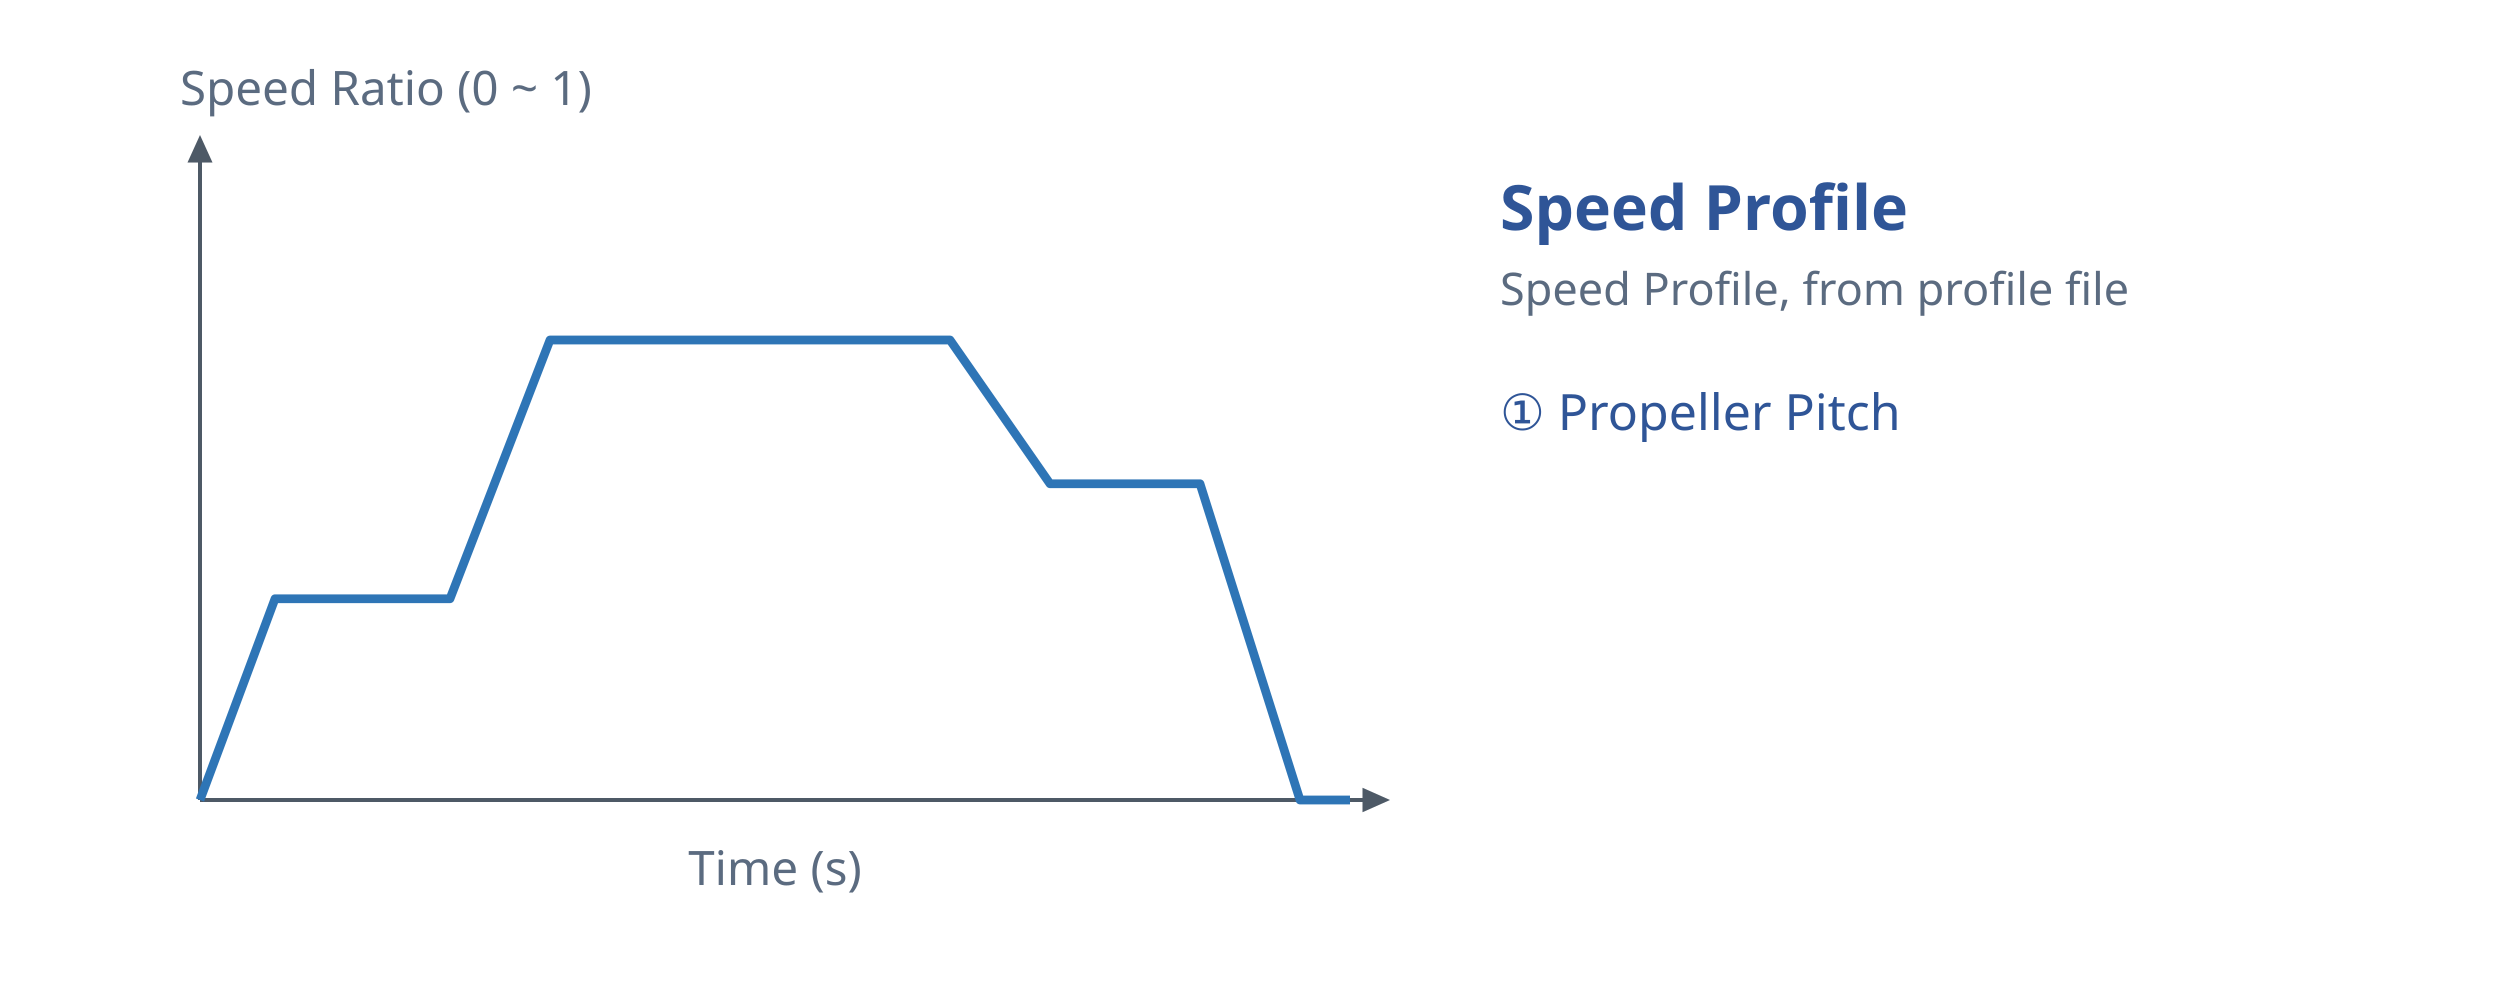
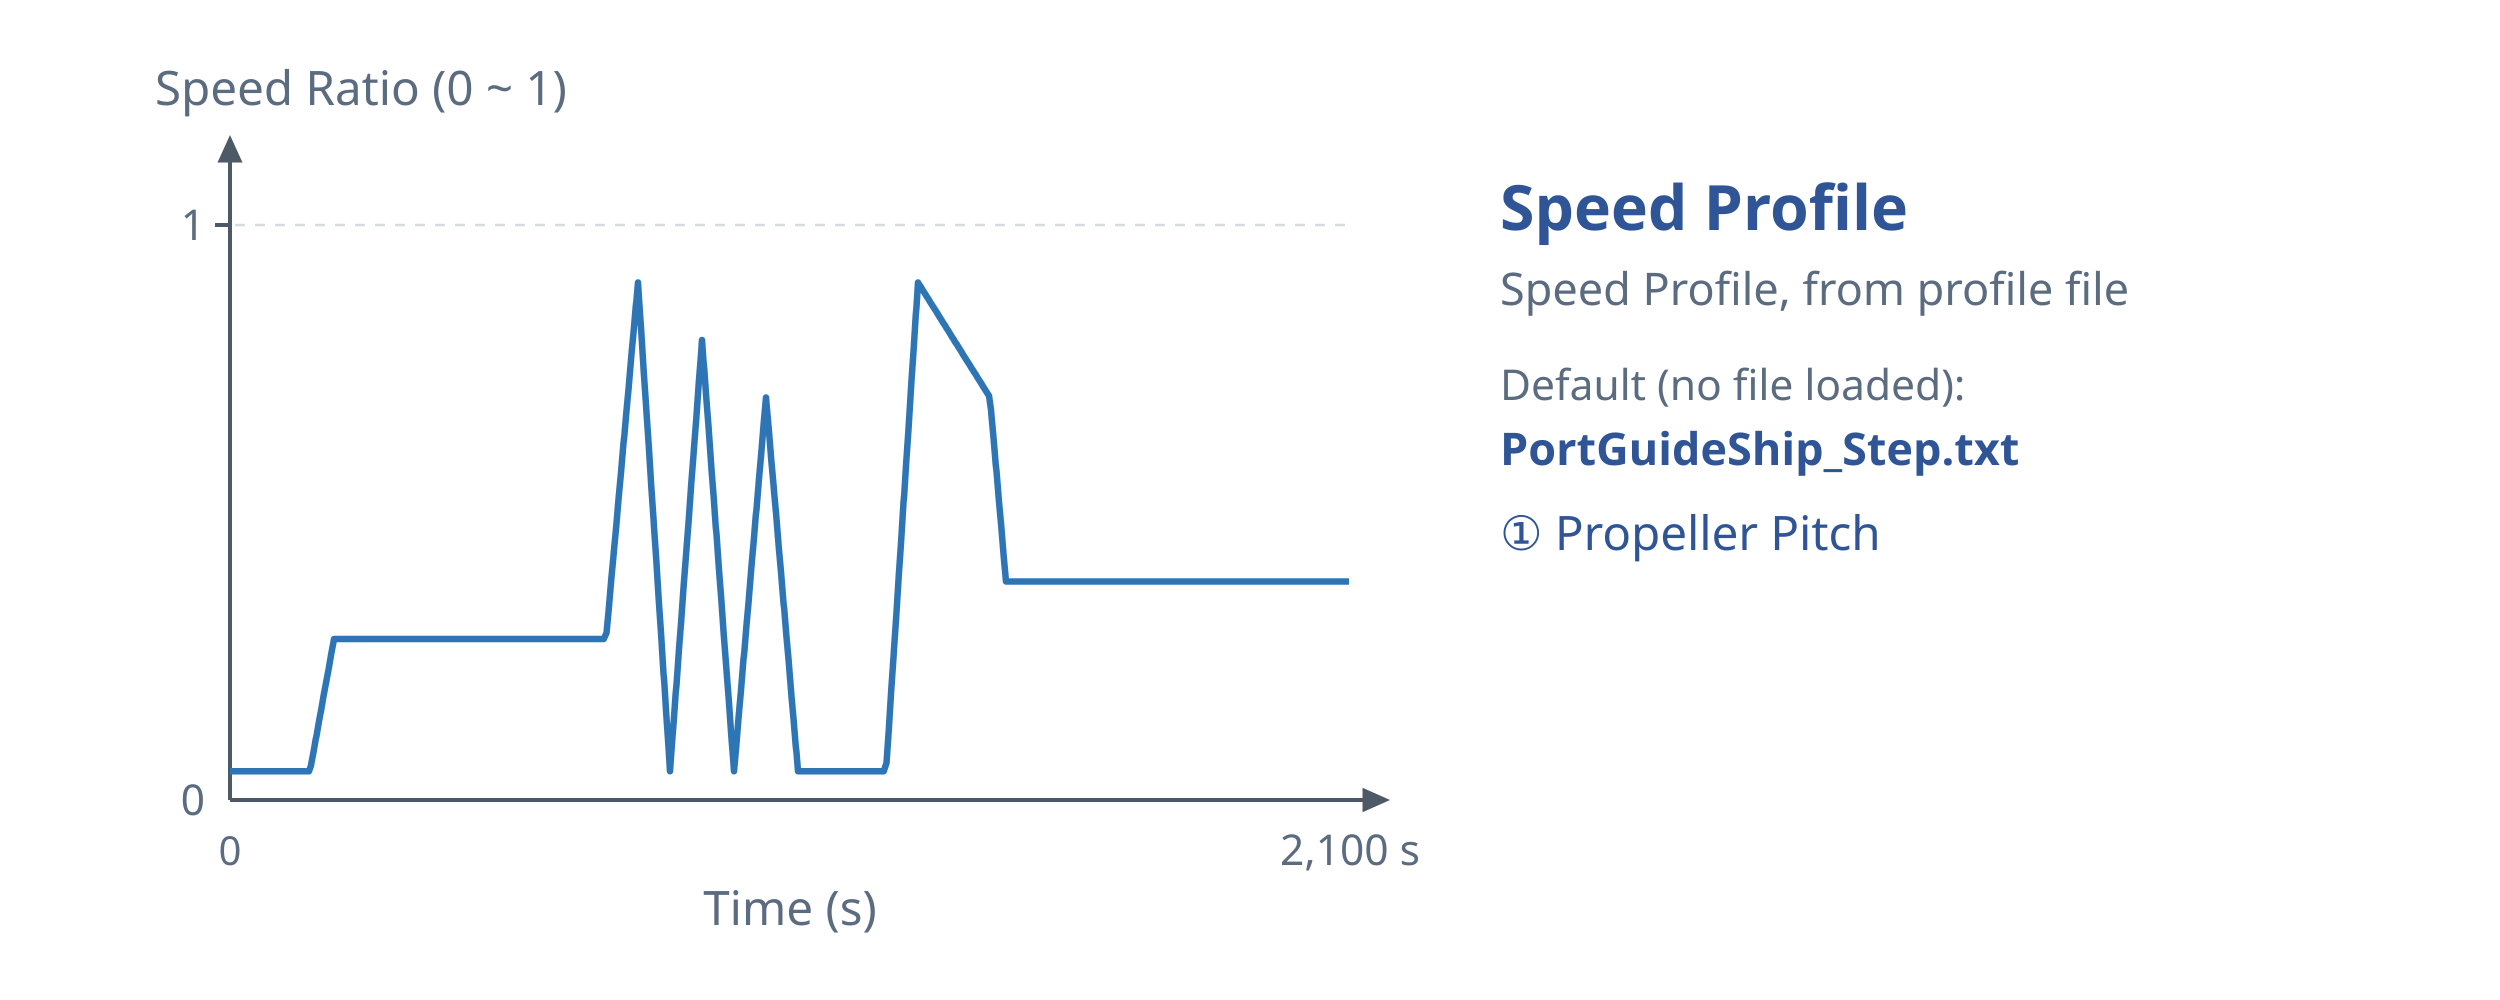
<svg xmlns="http://www.w3.org/2000/svg" width="1000" height="400" viewBox="0 0 1000 400">
  <defs>
    <linearGradient id="gM" x1="0" y1="0" x2="0" y2="1">
      <stop offset="0" stop-color="#ffffff" />
      <stop offset="0.45" stop-color="#eceef1" />
      <stop offset="1" stop-color="#c4c9cf" />
    </linearGradient>
    <linearGradient id="gMh" x1="0" y1="0" x2="1" y2="0">
      <stop offset="0" stop-color="#ffffff" />
      <stop offset="0.45" stop-color="#eceef1" />
      <stop offset="1" stop-color="#c4c9cf" />
    </linearGradient>
    <linearGradient id="gD" x1="0" y1="0" x2="0" y2="1">
      <stop offset="0" stop-color="#e4e7eb" />
      <stop offset="1" stop-color="#a3aab3" />
    </linearGradient>
    <linearGradient id="gDh" x1="0" y1="0" x2="1" y2="0">
      <stop offset="0" stop-color="#e4e7eb" />
      <stop offset="0.5" stop-color="#c6cbd1" />
      <stop offset="1" stop-color="#9aa1aa" />
    </linearGradient>
    <linearGradient id="gAR" x1="0" y1="0" x2="1" y2="0">
      <stop offset="0" stop-color="#9fd0ee" />
      <stop offset="1" stop-color="#2e75b6" />
    </linearGradient>
    <linearGradient id="gAL" x1="0" y1="0" x2="1" y2="0">
      <stop offset="0" stop-color="#2e75b6" />
      <stop offset="1" stop-color="#9fd0ee" />
    </linearGradient>
    <linearGradient id="gAU" x1="0" y1="0" x2="0" y2="1">
      <stop offset="0" stop-color="#2e75b6" />
      <stop offset="1" stop-color="#9fd0ee" />
    </linearGradient>
    <linearGradient id="gAD" x1="0" y1="0" x2="0" y2="1">
      <stop offset="0" stop-color="#9fd0ee" />
      <stop offset="1" stop-color="#2e75b6" />
    </linearGradient>
    <linearGradient id="gW" x1="0" y1="0" x2="0" y2="1">
      <stop offset="0" stop-color="#e3f2fb" />
      <stop offset="1" stop-color="#a9d4ef" />
    </linearGradient>
    <linearGradient id="gH" x1="0" y1="0" x2="0" y2="1">
      <stop offset="0" stop-color="#f2f8fe" />
      <stop offset="1" stop-color="#cfe2f6" />
    </linearGradient>
    <linearGradient id="gY" x1="0" y1="0" x2="0" y2="1">
      <stop offset="0" stop-color="#fbe8a6" />
      <stop offset="1" stop-color="#e3bf55" />
    </linearGradient>
  </defs>
  <rect x="0" y="0" width="1000" height="400" fill="#ffffff" />
-   <line x1="80.0" y1="320.0" x2="550.0" y2="320.0" stroke="#4d5966" stroke-width="1.6" />
-   <line x1="80.0" y1="320.0" x2="80.0" y2="60.0" stroke="#4d5966" stroke-width="1.6" />
+   <line x1="92.0" y1="320.0" x2="550.0" y2="320.0" stroke="#4d5966" stroke-width="1.6" />
+   <line x1="92.0" y1="320.0" x2="92.0" y2="60.0" stroke="#4d5966" stroke-width="1.6" />
  <polygon points="556.0,320.0 545.0,324.9 545.0,315.1" fill="#4d5966" stroke="none" stroke-width="0" stroke-linejoin="round" />
-   <polygon points="80.0,54.0 85.0,65.0 75.0,65.0" fill="#4d5966" stroke="none" stroke-width="0" stroke-linejoin="round" />
-   <text x="310.0" y="354.0" font-family="'KoPubWorldDotum Medium', 'Malgun Gothic', 'Segoe UI', sans-serif" font-weight="500" font-size="19px" fill="#5b6b80" text-anchor="middle">Time (s)</text>
-   <text x="72.0" y="42.0" font-family="'KoPubWorldDotum Medium', 'Malgun Gothic', 'Segoe UI', sans-serif" font-weight="500" font-size="19px" fill="#5b6b80" text-anchor="start">Speed Ratio (0 ~ 1)</text>
-   <path d="M 80.0 320.0 L 110.0 239.5 L 180.0 239.5 L 220.0 136.0 L 380.0 136.0 L 420.0 193.5 L 480.0 193.5 L 520.0 320.0 L 540.0 320.0" fill="none" stroke="#2e75b6" stroke-width="3.5" stroke-linejoin="round" />
+   <polygon points="92.0,54.0 97.0,65.0 87.0,65.0" fill="#4d5966" stroke="none" stroke-width="0" stroke-linejoin="round" />
+   <line x1="86.0" y1="90.0" x2="540.0" y2="90.0" stroke="#d5dbe2" stroke-width="1" stroke-dasharray="4,4" />
+   <line x1="86.0" y1="90.0" x2="92.0" y2="90.0" stroke="#4d5966" stroke-width="1.6" />
+   <text x="82.0" y="96.0" font-family="'KoPubWorldDotum Medium', 'Malgun Gothic', 'Segoe UI', sans-serif" font-weight="500" font-size="17px" fill="#5b6b80" text-anchor="end">1</text>
+   <text x="82.0" y="326.0" font-family="'KoPubWorldDotum Medium', 'Malgun Gothic', 'Segoe UI', sans-serif" font-weight="500" font-size="17px" fill="#5b6b80" text-anchor="end">0</text>
+   <text x="92.0" y="346.0" font-family="'KoPubWorldDotum Medium', 'Malgun Gothic', 'Segoe UI', sans-serif" font-weight="500" font-size="16px" fill="#5b6b80" text-anchor="middle">0</text>
+   <text x="540.0" y="346.0" font-family="'KoPubWorldDotum Medium', 'Malgun Gothic', 'Segoe UI', sans-serif" font-weight="500" font-size="17px" fill="#5b6b80" text-anchor="middle">2,100 s</text>
+   <text x="316.0" y="370.0" font-family="'KoPubWorldDotum Medium', 'Malgun Gothic', 'Segoe UI', sans-serif" font-weight="500" font-size="19px" fill="#5b6b80" text-anchor="middle">Time (s)</text>
+   <text x="62.0" y="42.0" font-family="'KoPubWorldDotum Medium', 'Malgun Gothic', 'Segoe UI', sans-serif" font-weight="500" font-size="19px" fill="#5b6b80" text-anchor="start">Speed Ratio (0 ~ 1)</text>
+   <path d="M 92.0 308.5 L 92.6 308.5 L 93.7 308.5 L 94.6 308.5 L 95.6 308.5 L 96.7 308.5 L 97.5 308.5 L 98.6 308.5 L 99.7 308.5 L 100.5 308.5 L 101.6 308.5 L 102.7 308.5 L 103.5 308.5 L 104.6 308.5 L 105.7 308.5 L 106.5 308.5 L 107.6 308.5 L 108.6 308.5 L 109.7 308.5 L 110.6 308.5 L 111.6 308.5 L 112.7 308.5 L 113.5 308.5 L 114.6 308.5 L 115.7 308.5 L 116.5 308.5 L 117.6 308.5 L 118.7 308.5 L 119.5 308.5 L 120.6 308.5 L 121.7 308.5 L 122.5 308.5 L 123.6 308.5 L 124.4 306.2 L 124.6 305.0 L 125.5 300.3 L 125.7 299.1 L 126.3 295.6 L 126.6 294.4 L 127.4 289.7 L 127.6 288.5 L 128.5 283.8 L 128.7 282.6 L 129.3 279.1 L 129.5 277.9 L 130.4 273.2 L 130.6 272.1 L 131.5 267.4 L 131.7 266.2 L 132.3 262.7 L 132.5 261.5 L 133.4 256.8 L 133.6 255.6 L 134.7 255.6 L 135.5 255.6 L 136.6 255.6 L 137.7 255.6 L 138.5 255.6 L 139.6 255.6 L 140.6 255.6 L 141.7 255.6 L 142.6 255.6 L 143.6 255.6 L 144.7 255.6 L 145.5 255.6 L 146.6 255.6 L 147.7 255.6 L 148.5 255.6 L 149.6 255.6 L 150.7 255.6 L 151.5 255.6 L 152.6 255.6 L 153.7 255.6 L 154.5 255.6 L 155.6 255.6 L 156.6 255.6 L 157.7 255.6 L 158.6 255.6 L 159.6 255.6 L 160.7 255.6 L 161.5 255.6 L 162.6 255.6 L 163.7 255.6 L 164.5 255.6 L 165.6 255.6 L 166.7 255.6 L 167.5 255.6 L 168.6 255.6 L 169.7 255.6 L 170.5 255.6 L 171.6 255.6 L 172.6 255.6 L 173.7 255.6 L 174.6 255.6 L 175.6 255.6 L 176.7 255.6 L 177.5 255.6 L 178.6 255.6 L 179.7 255.6 L 180.5 255.6 L 181.6 255.6 L 182.7 255.6 L 183.5 255.6 L 184.6 255.6 L 185.7 255.6 L 186.5 255.6 L 187.6 255.6 L 188.6 255.6 L 189.7 255.6 L 190.6 255.6 L 191.6 255.6 L 192.7 255.6 L 193.5 255.6 L 194.6 255.6 L 195.7 255.6 L 196.5 255.6 L 197.6 255.6 L 198.7 255.6 L 199.5 255.6 L 200.6 255.6 L 201.7 255.6 L 202.5 255.6 L 203.6 255.6 L 204.6 255.6 L 205.7 255.6 L 206.6 255.6 L 207.6 255.6 L 208.7 255.6 L 209.5 255.6 L 210.6 255.6 L 211.7 255.6 L 212.5 255.6 L 213.6 255.6 L 214.7 255.6 L 215.5 255.6 L 216.6 255.6 L 217.7 255.6 L 218.5 255.6 L 219.6 255.6 L 220.6 255.6 L 221.7 255.6 L 222.6 255.6 L 223.6 255.6 L 224.7 255.6 L 225.5 255.6 L 226.6 255.6 L 227.7 255.6 L 228.5 255.6 L 229.6 255.6 L 230.7 255.6 L 231.5 255.6 L 232.6 255.6 L 233.7 255.6 L 234.5 255.6 L 235.6 255.6 L 236.6 255.6 L 237.7 255.6 L 238.6 255.6 L 239.6 255.6 L 240.7 255.6 L 241.5 255.6 L 242.6 253.2 L 243.5 243.7 L 243.7 241.3 L 244.3 234.2 L 244.5 231.8 L 245.4 222.3 L 245.6 219.9 L 246.5 210.5 L 246.7 208.1 L 247.3 200.9 L 247.5 198.6 L 248.4 189.1 L 248.6 186.7 L 249.4 177.2 L 249.7 174.8 L 250.3 167.7 L 250.5 165.3 L 251.4 155.8 L 251.6 153.4 L 252.4 143.9 L 252.6 141.5 L 253.5 132.0 L 253.7 129.6 L 254.3 122.5 L 254.6 120.1 L 255.2 113.0 L 255.6 119.5 L 256.5 132.6 L 256.7 135.8 L 257.3 145.6 L 257.5 148.8 L 258.4 161.9 L 258.6 165.1 L 259.5 178.2 L 259.7 181.4 L 260.3 191.2 L 260.5 194.5 L 261.4 207.5 L 261.6 210.8 L 262.5 223.8 L 262.7 227.0 L 263.3 236.8 L 263.5 240.1 L 264.4 253.1 L 264.6 256.4 L 265.4 269.4 L 265.7 272.7 L 266.3 282.4 L 266.5 285.7 L 267.4 298.7 L 267.6 302.0 L 268.0 308.5 L 268.6 299.9 L 269.5 288.4 L 269.7 285.5 L 270.3 276.9 L 270.6 274.0 L 271.4 262.5 L 271.6 259.6 L 272.5 248.1 L 272.7 245.2 L 273.3 236.6 L 273.5 233.8 L 274.4 222.2 L 274.6 219.4 L 275.5 207.9 L 275.7 205.0 L 276.3 196.4 L 276.5 193.5 L 277.4 182.0 L 277.6 179.1 L 278.5 167.6 L 278.7 164.8 L 279.3 156.1 L 279.5 153.2 L 280.4 141.8 L 280.8 136.0 L 281.4 144.6 L 281.7 147.5 L 282.3 156.1 L 282.5 159.0 L 283.4 170.5 L 283.6 173.4 L 284.4 184.9 L 284.6 187.8 L 285.5 199.2 L 285.7 202.1 L 286.3 210.8 L 286.6 213.6 L 287.4 225.1 L 287.6 228.0 L 288.5 239.5 L 288.7 242.4 L 289.3 251.0 L 289.5 253.9 L 290.4 265.4 L 290.6 268.2 L 291.5 279.8 L 291.7 282.6 L 292.3 291.2 L 292.5 294.1 L 293.4 305.6 L 293.6 308.5 L 294.5 298.5 L 294.7 296.0 L 295.3 288.6 L 295.5 286.1 L 296.4 276.1 L 296.6 273.6 L 297.4 263.6 L 297.7 261.2 L 298.3 253.7 L 298.5 251.2 L 299.4 241.2 L 299.6 238.7 L 300.4 228.8 L 300.6 226.3 L 301.5 216.3 L 301.7 213.8 L 302.3 206.3 L 302.6 203.8 L 303.4 193.9 L 303.6 191.4 L 304.5 181.4 L 304.7 178.9 L 305.3 171.5 L 305.5 169.0 L 306.4 159.0 L 306.6 161.5 L 307.5 171.5 L 307.7 173.9 L 308.3 181.4 L 308.5 183.9 L 309.4 193.9 L 309.6 196.4 L 310.5 206.3 L 310.7 208.8 L 311.3 216.3 L 311.5 218.8 L 312.4 228.8 L 312.6 231.3 L 313.4 241.2 L 313.7 243.7 L 314.3 251.2 L 314.5 253.7 L 315.4 263.6 L 315.6 266.1 L 316.4 276.1 L 316.6 278.6 L 317.5 288.6 L 317.7 291.1 L 318.3 298.5 L 318.6 301.0 L 319.2 308.5 L 319.6 308.5 L 320.7 308.5 L 321.5 308.5 L 322.6 308.5 L 323.7 308.5 L 324.5 308.5 L 325.6 308.5 L 326.7 308.5 L 327.5 308.5 L 328.6 308.5 L 329.7 308.5 L 330.5 308.5 L 331.6 308.5 L 332.6 308.5 L 333.7 308.5 L 334.6 308.5 L 335.6 308.5 L 336.7 308.5 L 337.5 308.5 L 338.6 308.5 L 339.7 308.5 L 340.5 308.5 L 341.6 308.5 L 342.7 308.5 L 343.5 308.5 L 344.6 308.5 L 345.7 308.5 L 346.5 308.5 L 347.6 308.5 L 348.6 308.5 L 349.7 308.5 L 350.6 308.5 L 351.6 308.5 L 352.7 308.5 L 353.5 308.5 L 354.6 305.2 L 355.5 292.2 L 355.7 288.9 L 356.3 279.2 L 356.5 275.9 L 357.4 262.9 L 357.6 259.6 L 358.5 246.6 L 358.7 243.3 L 359.3 233.6 L 359.5 230.3 L 360.4 217.3 L 360.6 214.0 L 361.4 201.0 L 361.7 197.7 L 362.3 187.9 L 362.5 184.7 L 363.4 171.7 L 363.6 168.4 L 364.4 155.4 L 364.6 152.1 L 365.5 139.1 L 365.7 135.8 L 366.3 126.0 L 366.6 122.8 L 367.2 113.0 L 367.6 113.7 L 368.5 115.0 L 368.7 115.4 L 369.3 116.4 L 369.5 116.7 L 370.4 118.1 L 370.6 118.5 L 371.5 119.8 L 371.7 120.2 L 372.3 121.2 L 372.5 121.5 L 373.4 122.9 L 373.6 123.2 L 374.5 124.6 L 374.7 124.9 L 375.3 125.9 L 375.5 126.3 L 376.4 127.7 L 376.6 128.0 L 377.4 129.4 L 377.7 129.7 L 378.3 130.7 L 378.5 131.1 L 379.4 132.4 L 379.6 132.8 L 380.4 134.1 L 380.6 134.5 L 381.5 135.8 L 381.7 136.2 L 382.3 137.2 L 382.6 137.5 L 383.4 138.9 L 383.6 139.2 L 384.5 140.6 L 384.7 140.9 L 385.3 142.0 L 385.5 142.3 L 386.4 143.7 L 386.6 144.0 L 387.5 145.4 L 387.7 145.7 L 388.3 146.7 L 388.5 147.1 L 389.4 148.4 L 389.6 148.8 L 390.5 150.1 L 390.7 150.5 L 391.3 151.5 L 391.5 151.8 L 392.4 153.2 L 392.6 153.5 L 393.4 154.9 L 393.7 155.3 L 394.3 156.3 L 394.5 156.6 L 395.4 158.0 L 395.6 158.3 L 396.4 163.9 L 396.6 166.4 L 397.5 176.2 L 397.7 178.6 L 398.3 186.0 L 398.6 188.4 L 399.4 198.3 L 399.6 200.7 L 400.5 210.5 L 400.7 213.0 L 401.3 220.3 L 401.5 222.8 L 402.4 232.6 L 402.6 232.6 L 403.7 232.6 L 404.5 232.6 L 405.6 232.6 L 406.7 232.6 L 407.5 232.6 L 408.6 232.6 L 409.7 232.6 L 410.5 232.6 L 411.6 232.6 L 412.6 232.6 L 413.7 232.6 L 414.6 232.6 L 415.6 232.6 L 416.7 232.6 L 417.5 232.6 L 418.6 232.6 L 419.7 232.6 L 420.5 232.6 L 421.6 232.6 L 422.7 232.6 L 423.5 232.6 L 424.6 232.6 L 425.7 232.6 L 426.5 232.6 L 427.6 232.6 L 428.6 232.6 L 429.7 232.6 L 430.6 232.6 L 431.6 232.6 L 432.7 232.6 L 433.5 232.6 L 434.6 232.6 L 435.7 232.6 L 436.5 232.6 L 437.6 232.6 L 438.7 232.6 L 439.5 232.6 L 440.6 232.6 L 441.7 232.6 L 442.5 232.6 L 443.6 232.6 L 444.6 232.6 L 445.7 232.6 L 446.6 232.6 L 447.6 232.6 L 448.7 232.6 L 449.5 232.6 L 450.6 232.6 L 451.7 232.6 L 452.5 232.6 L 453.6 232.6 L 454.7 232.6 L 455.5 232.6 L 456.6 232.6 L 457.7 232.6 L 458.5 232.6 L 459.6 232.6 L 460.6 232.6 L 461.7 232.6 L 462.6 232.6 L 463.6 232.6 L 464.7 232.6 L 465.5 232.6 L 466.6 232.6 L 467.7 232.6 L 468.5 232.6 L 469.6 232.6 L 470.7 232.6 L 471.5 232.6 L 472.6 232.6 L 473.7 232.6 L 474.5 232.6 L 475.6 232.6 L 476.6 232.6 L 477.7 232.6 L 478.6 232.6 L 479.6 232.6 L 480.7 232.6 L 481.5 232.6 L 482.6 232.6 L 483.7 232.6 L 484.5 232.6 L 485.6 232.6 L 486.7 232.6 L 487.5 232.6 L 488.6 232.6 L 489.7 232.6 L 490.5 232.6 L 491.6 232.6 L 492.6 232.6 L 493.7 232.6 L 494.6 232.6 L 495.6 232.6 L 496.7 232.6 L 497.5 232.6 L 498.6 232.6 L 499.7 232.6 L 500.5 232.6 L 501.6 232.6 L 502.7 232.6 L 503.5 232.6 L 504.6 232.6 L 505.7 232.6 L 506.5 232.6 L 507.6 232.6 L 508.6 232.6 L 509.7 232.6 L 510.6 232.6 L 511.6 232.6 L 512.7 232.6 L 513.5 232.6 L 514.6 232.6 L 515.7 232.6 L 516.5 232.6 L 517.6 232.6 L 518.7 232.6 L 519.5 232.6 L 520.6 232.6 L 521.7 232.6 L 522.5 232.6 L 523.6 232.6 L 524.6 232.6 L 525.7 232.6 L 526.6 232.6 L 527.6 232.6 L 528.7 232.6 L 529.5 232.6 L 530.6 232.6 L 531.7 232.6 L 532.5 232.6 L 533.6 232.6 L 534.7 232.6 L 535.5 232.6 L 536.6 232.6 L 537.7 232.6 L 538.5 232.6 L 539.6 232.6" fill="none" stroke="#2e75b6" stroke-width="2.6" stroke-linejoin="round" />
  <text x="600.0" y="92.0" font-family="'KoPubWorldDotum Bold', 'Malgun Gothic', 'Segoe UI', sans-serif" font-weight="700" font-size="25px" fill="#2f5597" text-anchor="start">Speed Profile</text>
  <text x="600.0" y="122.0" font-family="'KoPubWorldDotum Medium', 'Malgun Gothic', 'Segoe UI', sans-serif" font-weight="500" font-size="18px" fill="#5b6b80" text-anchor="start">Speed Profile, from profile file</text>
-   <text x="600.0" y="172.0" font-family="'KoPubWorldDotum Medium', 'Malgun Gothic', 'Segoe UI', sans-serif" font-weight="500" font-size="20px" fill="#2f5597" text-anchor="start">① Propeller Pitch</text>
+   <text x="600.0" y="160.0" font-family="'KoPubWorldDotum Medium', 'Malgun Gothic', 'Segoe UI', sans-serif" font-weight="500" font-size="17px" fill="#5b6b80" text-anchor="start">Default (no file loaded):</text>
+   <text x="600.0" y="186.0" font-family="'KoPubWorldDotum Bold', 'Malgun Gothic', 'Segoe UI', sans-serif" font-weight="700" font-size="18px" fill="#2f5597" text-anchor="start">PortGuideShip_Step.txt</text>
+   <text x="600.0" y="220.0" font-family="'KoPubWorldDotum Medium', 'Malgun Gothic', 'Segoe UI', sans-serif" font-weight="500" font-size="19px" fill="#2f5597" text-anchor="start">① Propeller Pitch</text>
</svg>
